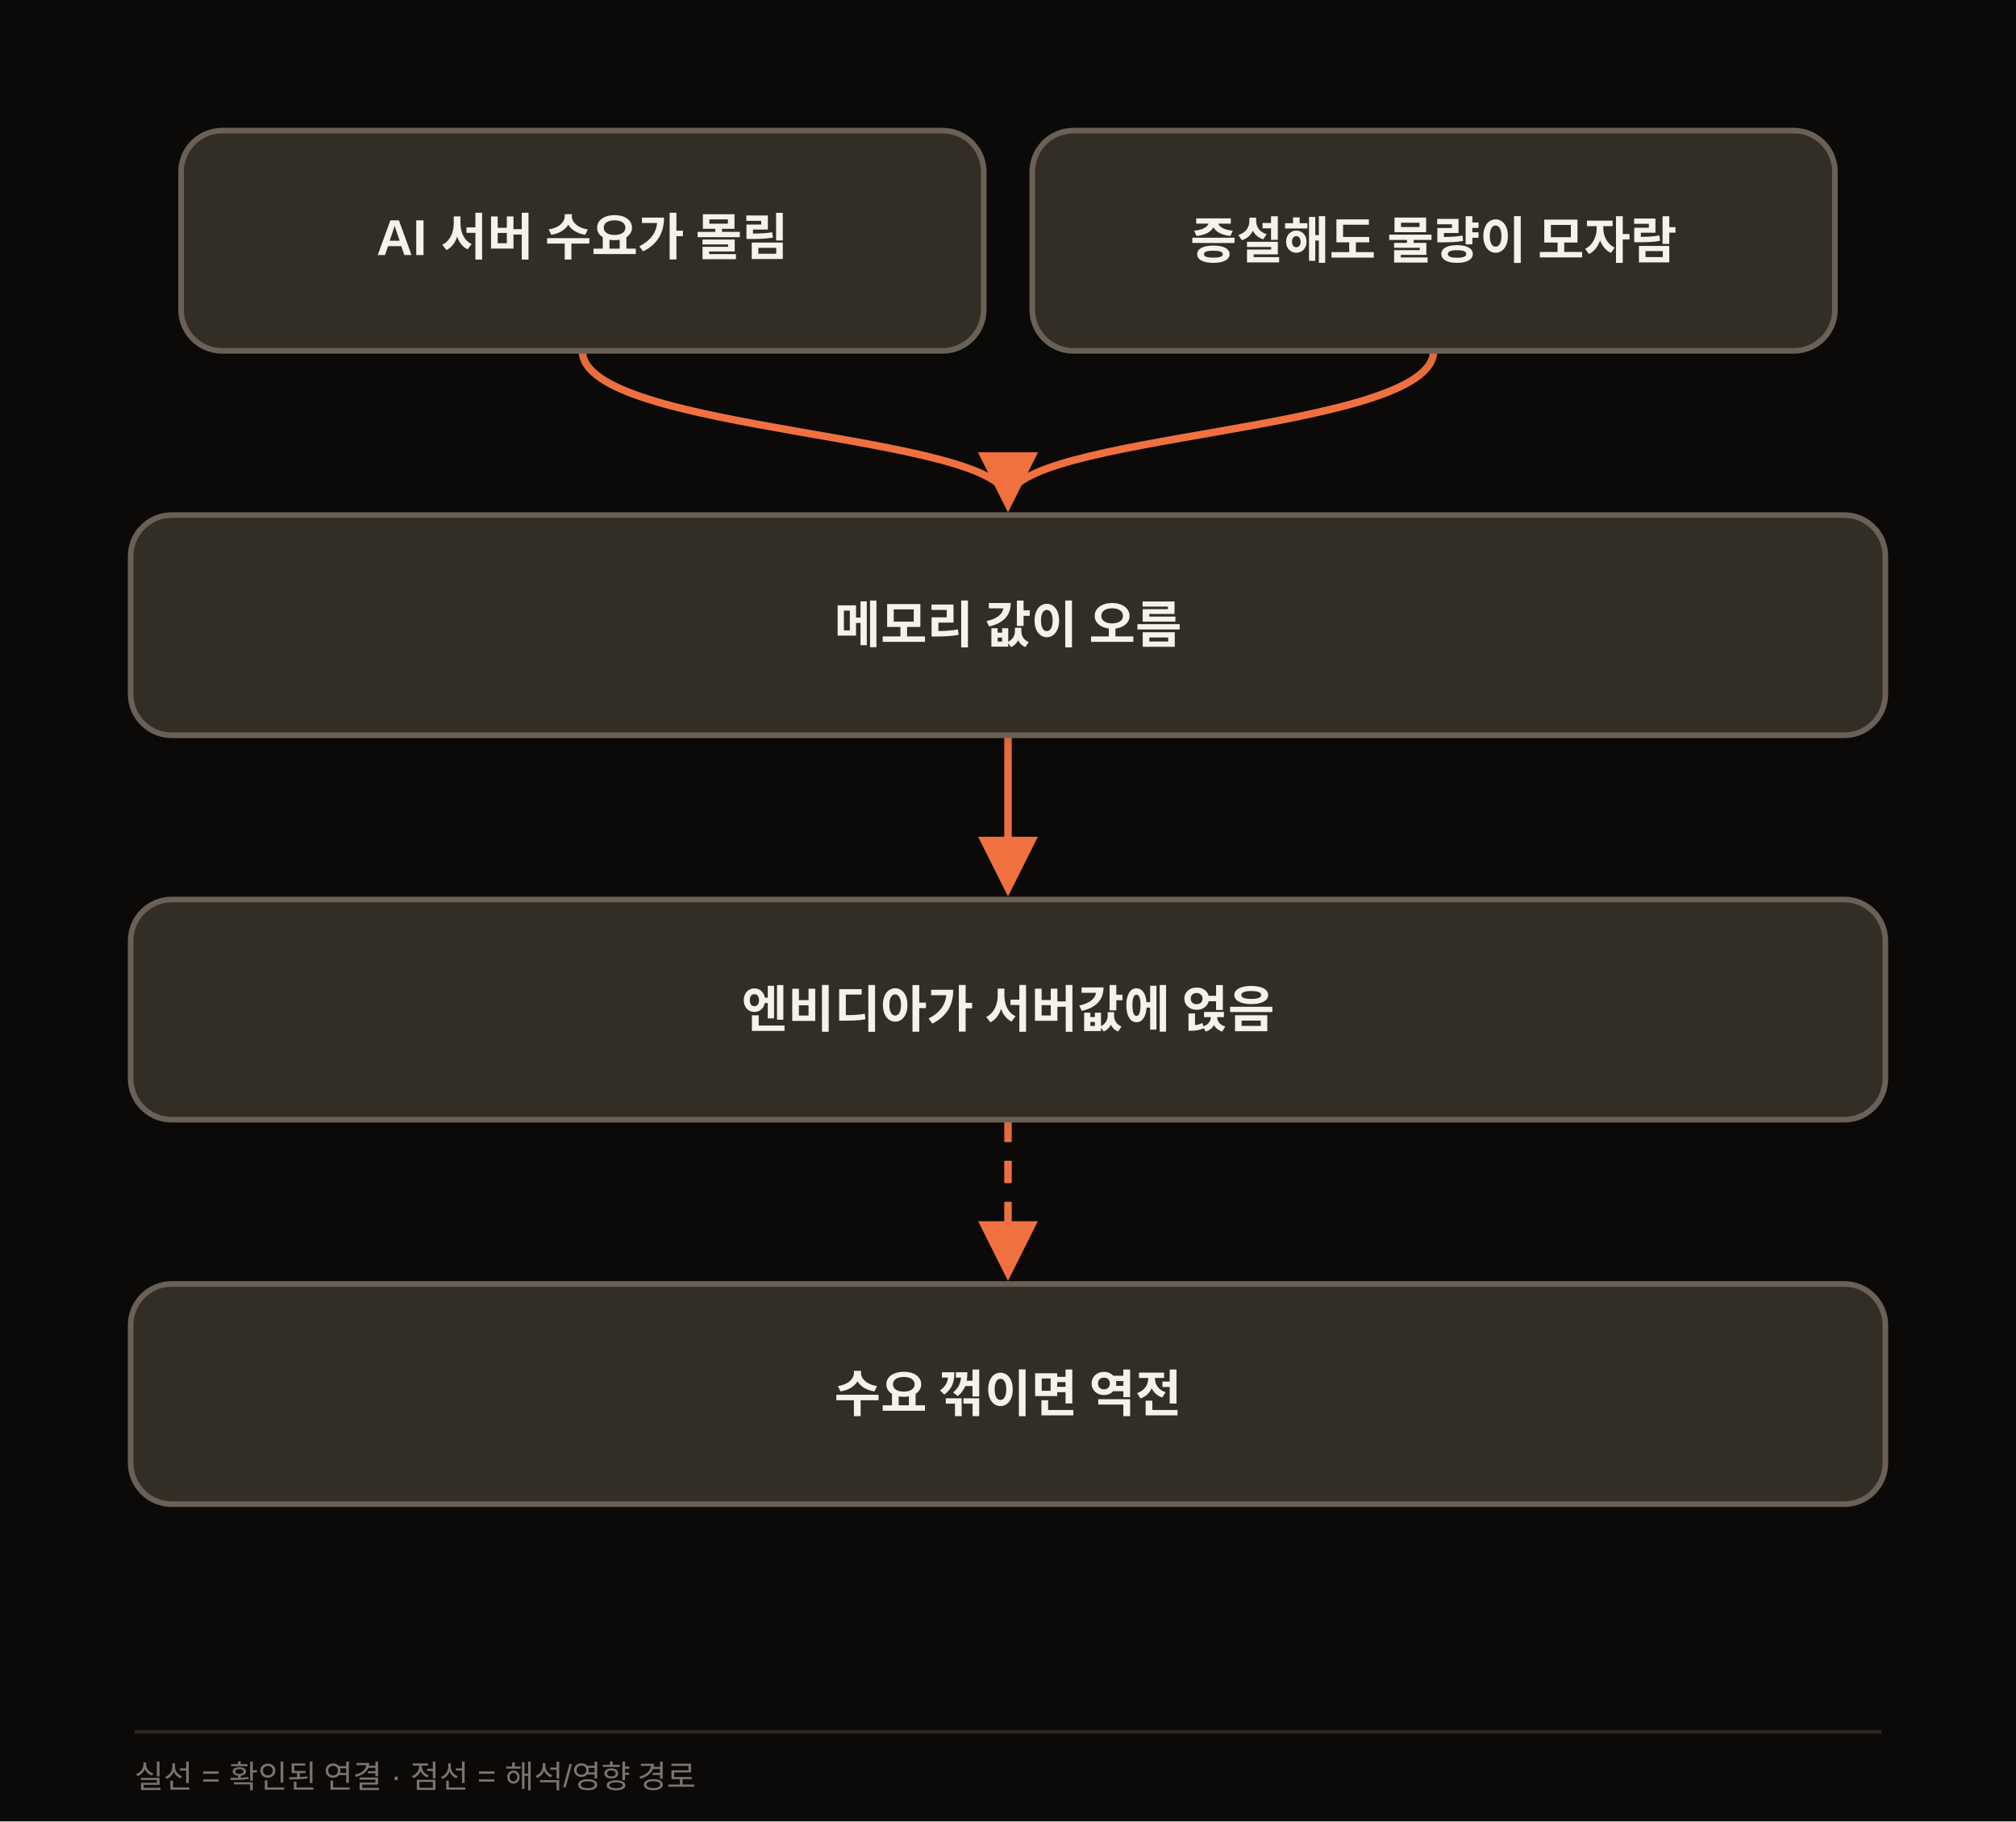
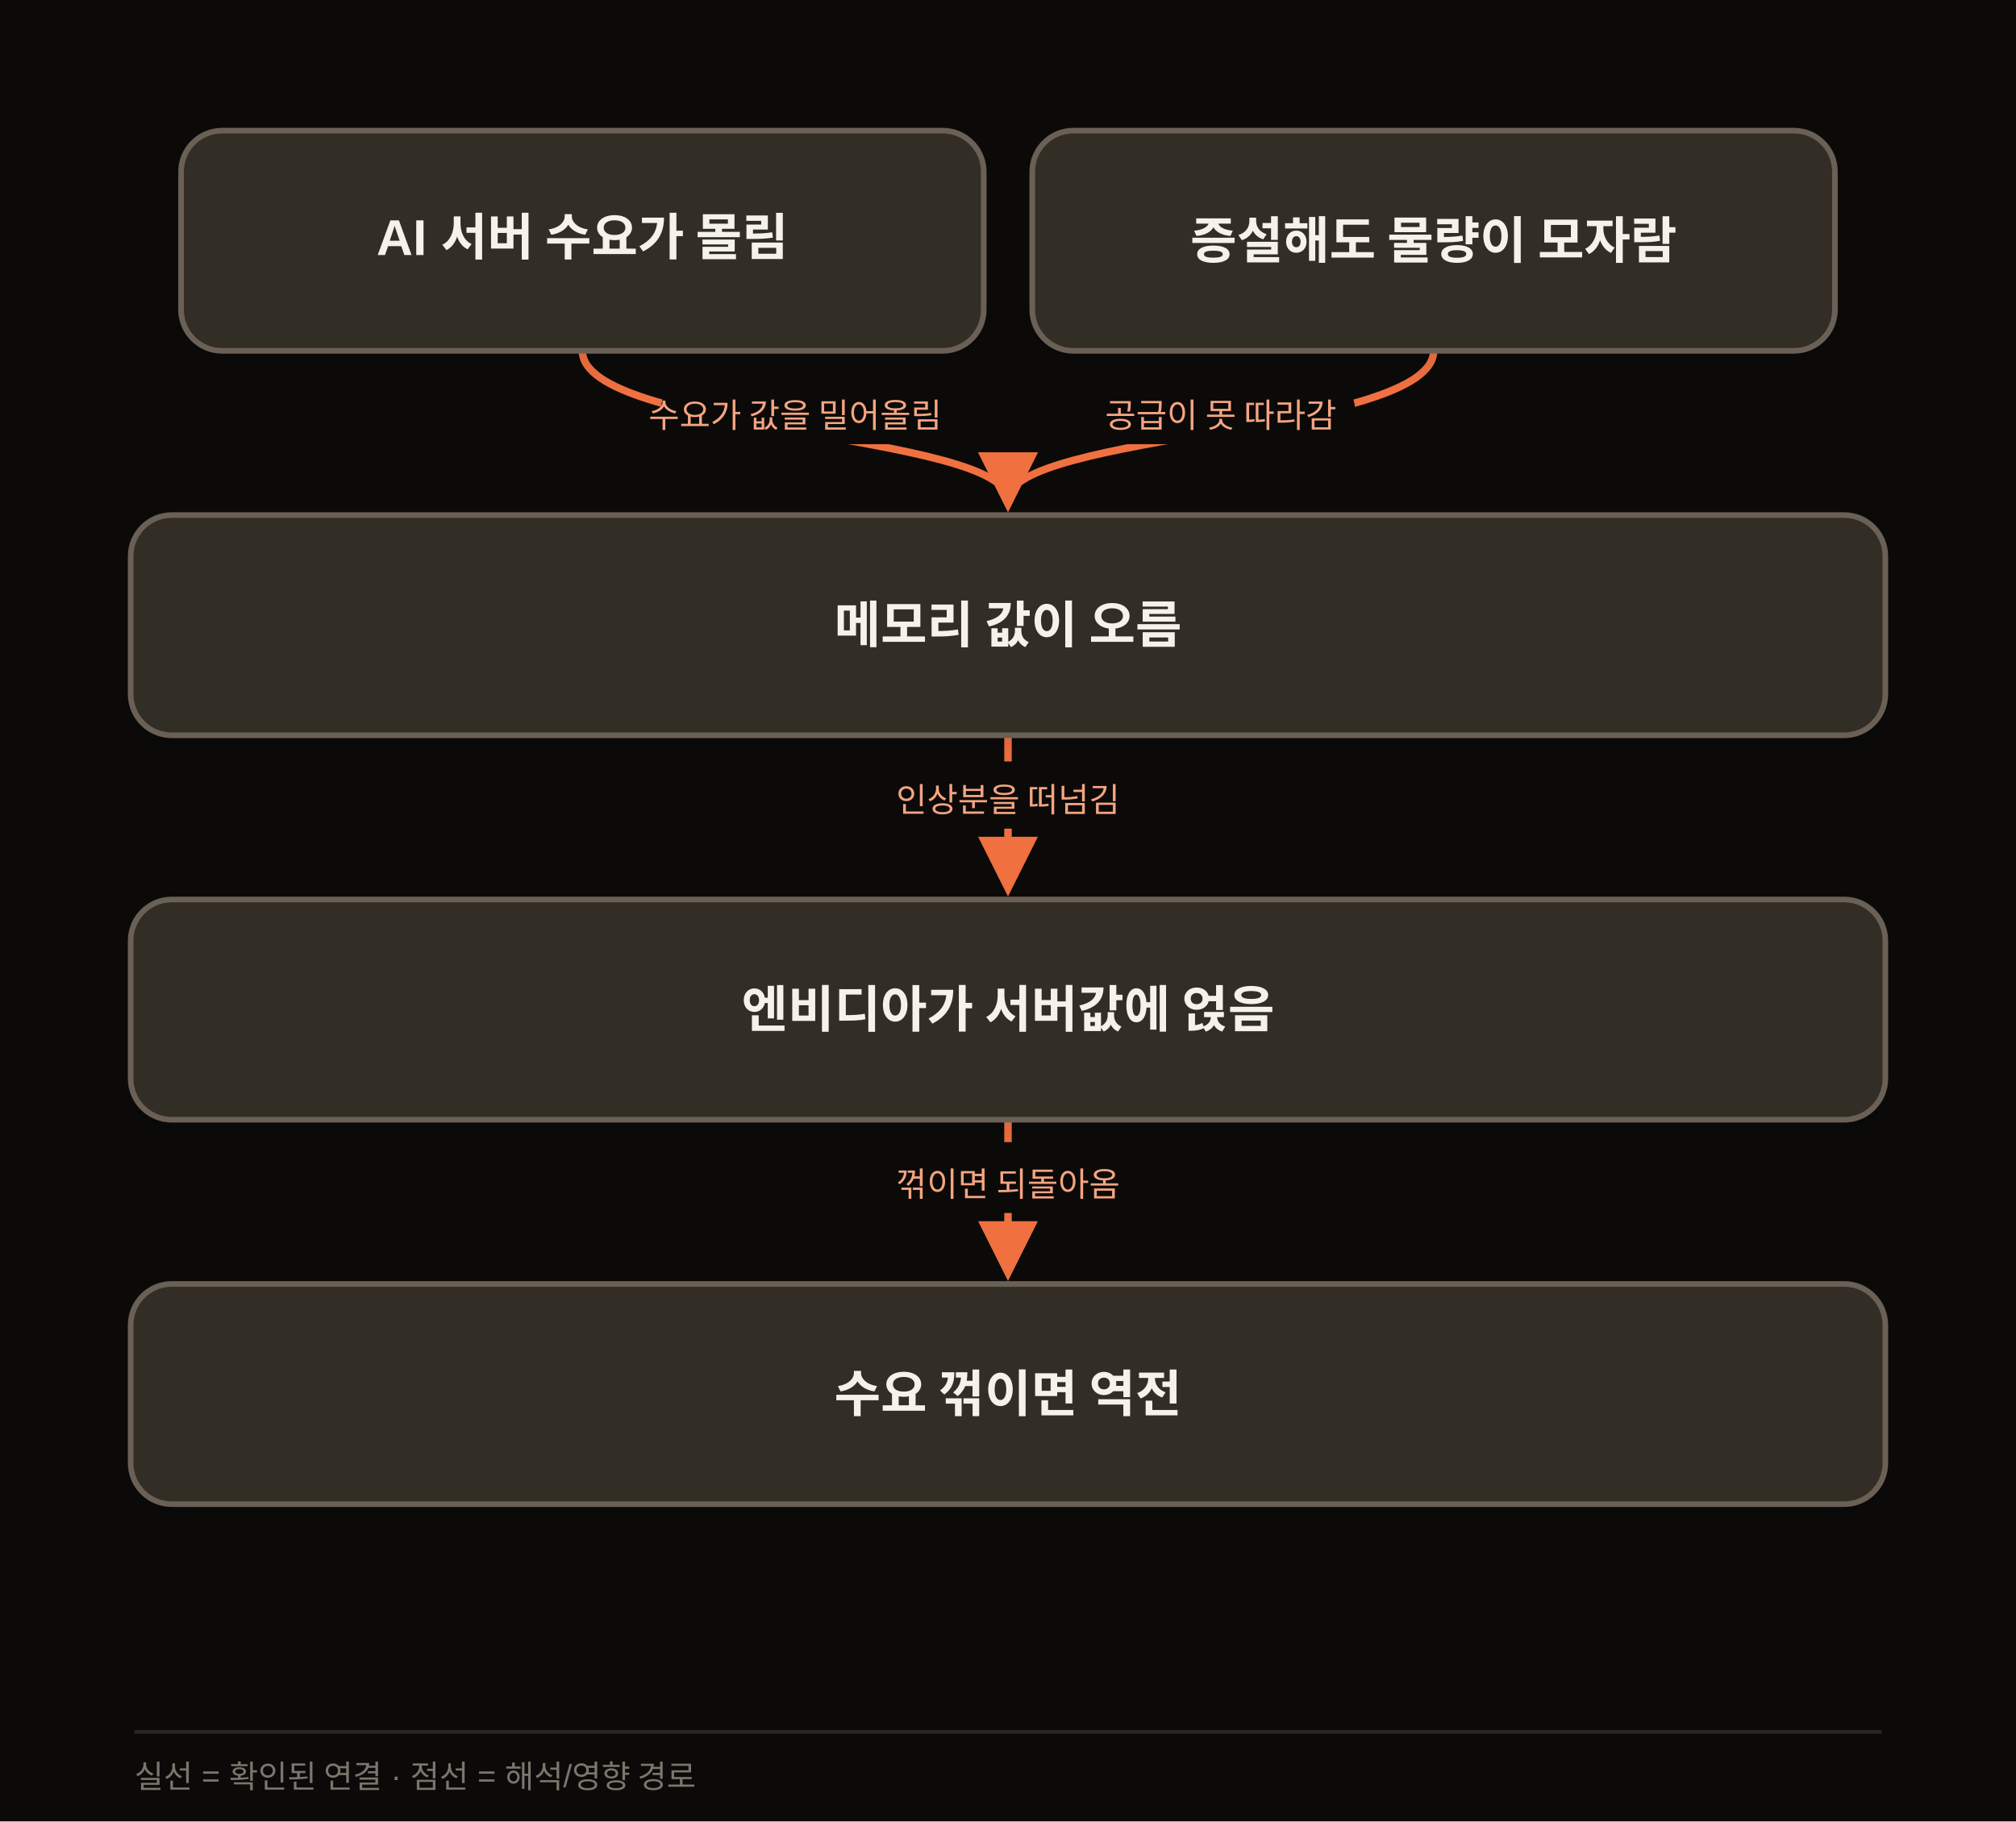
<svg xmlns="http://www.w3.org/2000/svg" width="1080" height="976" viewBox="0 0 1080 976" class="morning-diagram" data-motion-orientation="LR" data-motion-steps="7">
  <defs>
    <filter id="shadow" x="-20%" y="-20%" width="140%" height="160%">
      <feDropShadow dx="0" dy="6" stdDeviation="8" flood-color="#111111" flood-opacity=".09" />
    </filter>
    <marker id="arrow" viewBox="0 0 10 10" refX="8" refY="5" markerWidth="8" markerHeight="8" orient="auto-start-reverse">
      <path d="M 0 0 L 10 5 L 0 10 z" fill="#F07040" />
    </marker>
  </defs>
  <rect width="1080" height="976" fill="#0B0A09" />
  <g class="motion-step motion-edge" data-motion-step="1" style="--motion-delay:1360ms">
    <path d="M 312.0 188.0 C 312.0 232.0, 540.0 232.0, 540.0 268.0" fill="none" stroke="#F07040" stroke-width="4" marker-end="url(#arrow)" />
+     <rect x="354.0" y="202.0" width="144" height="36" rx="18" fill="#0B0A09" />
+     <text x="426.0" y="229.0" text-anchor="middle" font-family="Apple SD Gothic Neo,Malgun Gothic,Arial,sans-serif" font-size="18" fill="#F5A481">수요가 값을 밀어올림</text>
  </g>
  <g class="motion-step motion-edge" data-motion-step="1" style="--motion-delay:2040ms">
    <path d="M 768.0 188.0 C 768.0 232.0, 540.0 232.0, 540.0 268.0" fill="none" stroke="#F07040" stroke-width="4" marker-end="url(#arrow)" />
+     <rect x="582.0" y="202.0" width="144" height="36" rx="18" fill="#0B0A09" />
+     <text x="654.0" y="229.0" text-anchor="middle" font-family="Apple SD Gothic Neo,Malgun Gothic,Arial,sans-serif" font-size="18" fill="#F5A481">공급이 못 따라감</text>
  </g>
  <g class="motion-step motion-edge" data-motion-step="3" style="--motion-delay:3400ms">
-     <path d="M 540.0 394.0 C 540.0 438.0, 540.0 438.0, 540.0 474.0" fill="none" stroke="#F07040" stroke-width="4" marker-end="url(#arrow)" />
+     <path d="M 540.0 394.0 L 540.0 474.0" fill="none" stroke="#F07040" stroke-width="4" marker-end="url(#arrow)" />
+     <rect x="468.0" y="408.0" width="144" height="36" rx="18" fill="#0B0A09" />
+     <text x="540.0" y="435.0" text-anchor="middle" font-family="Apple SD Gothic Neo,Malgun Gothic,Arial,sans-serif" font-size="18" fill="#F5A481">인상분을 떠넘김</text>
  </g>
  <g class="motion-step motion-edge" data-motion-step="5" style="--motion-delay:4760ms">
-     <path d="M 540.0 600.0 C 540.0 644.0, 540.0 644.0, 540.0 680.0" fill="none" stroke="#F07040" stroke-width="4" stroke-dasharray="12 10" marker-end="url(#arrow)" />
+     <path d="M 540.0 600.0 L 540.0 680.0" fill="none" stroke="#F07040" stroke-width="4" stroke-dasharray="12 10" marker-end="url(#arrow)" />
+     <rect x="468.0" y="614.0" width="144" height="36" rx="18" fill="#0B0A09" />
+     <text x="540.0" y="641.0" text-anchor="middle" font-family="Apple SD Gothic Neo,Malgun Gothic,Arial,sans-serif" font-size="18" fill="#F5A481">꺾이면 되돌아옴</text>
  </g>
  <g class="motion-step motion-node" data-motion-step="0" style="--motion-delay:0ms;--motion-accent-delay:640ms">
    <rect class="motion-node-shape" x="97.0" y="70.0" width="430.0" height="118.0" rx="22" fill="#332E26" stroke="#6B6156" stroke-width="3" filter="url(#shadow)" />
    <text x="312.0" y="129.0" text-anchor="middle" dominant-baseline="middle" font-family="Apple SD Gothic Neo,Malgun Gothic,Arial,sans-serif" font-size="27" font-weight="700" fill="#F5F2EC">AI 서버 수요가 몰림</text>
  </g>
  <g class="motion-step motion-node" data-motion-step="0" style="--motion-delay:680ms;--motion-accent-delay:1320ms">
    <rect class="motion-node-shape" x="553.0" y="70.0" width="430.0" height="118.0" rx="22" fill="#332E26" stroke="#6B6156" stroke-width="3" filter="url(#shadow)" />
    <text x="768.0" y="129.0" text-anchor="middle" dominant-baseline="middle" font-family="Apple SD Gothic Neo,Malgun Gothic,Arial,sans-serif" font-size="27" font-weight="700" fill="#F5F2EC">증설해도 물량이 모자람</text>
  </g>
  <g class="motion-step motion-node" data-motion-step="2" style="--motion-delay:2720ms;--motion-accent-delay:3360ms">
    <rect class="motion-node-shape" x="70.0" y="276.0" width="940.0" height="118.0" rx="22" fill="#332E26" stroke="#6B6156" stroke-width="3" filter="url(#shadow)" />
    <text x="540.0" y="335.0" text-anchor="middle" dominant-baseline="middle" font-family="Apple SD Gothic Neo,Malgun Gothic,Arial,sans-serif" font-size="27" font-weight="700" fill="#F5F2EC">메모리 값이 오름</text>
  </g>
  <g class="motion-step motion-node" data-motion-step="4" style="--motion-delay:4080ms;--motion-accent-delay:4720ms">
    <rect class="motion-node-shape" x="70.0" y="482.0" width="940.0" height="118.0" rx="22" fill="#332E26" stroke="#6B6156" stroke-width="3" filter="url(#shadow)" />
    <text x="540.0" y="541.0" text-anchor="middle" dominant-baseline="middle" font-family="Apple SD Gothic Neo,Malgun Gothic,Arial,sans-serif" font-size="27" font-weight="700" fill="#F5F2EC">엔비디아가 서버값에 얹음</text>
  </g>
  <g class="motion-step motion-node" data-motion-step="6" style="--motion-delay:5440ms;--motion-accent-delay:6080ms">
    <rect class="motion-node-shape" x="70.0" y="688.0" width="940.0" height="118.0" rx="22" fill="#332E26" stroke="#6B6156" stroke-width="3" filter="url(#shadow)" />
    <text x="540.0" y="747.0" text-anchor="middle" dominant-baseline="middle" font-family="Apple SD Gothic Neo,Malgun Gothic,Arial,sans-serif" font-size="27" font-weight="700" fill="#F5F2EC">수요 꺾이면 역전</text>
  </g>
  <line x1="72" y1="928" x2="1008" y2="928" stroke="#2A2724" stroke-width="2" />
  <text x="72" y="958" font-family="Apple SD Gothic Neo,Malgun Gothic,Arial,sans-serif" font-size="17" fill="#7C756C">실선 = 확인된 연결 · 점선 = 해석/영향 경로</text>
</svg>
